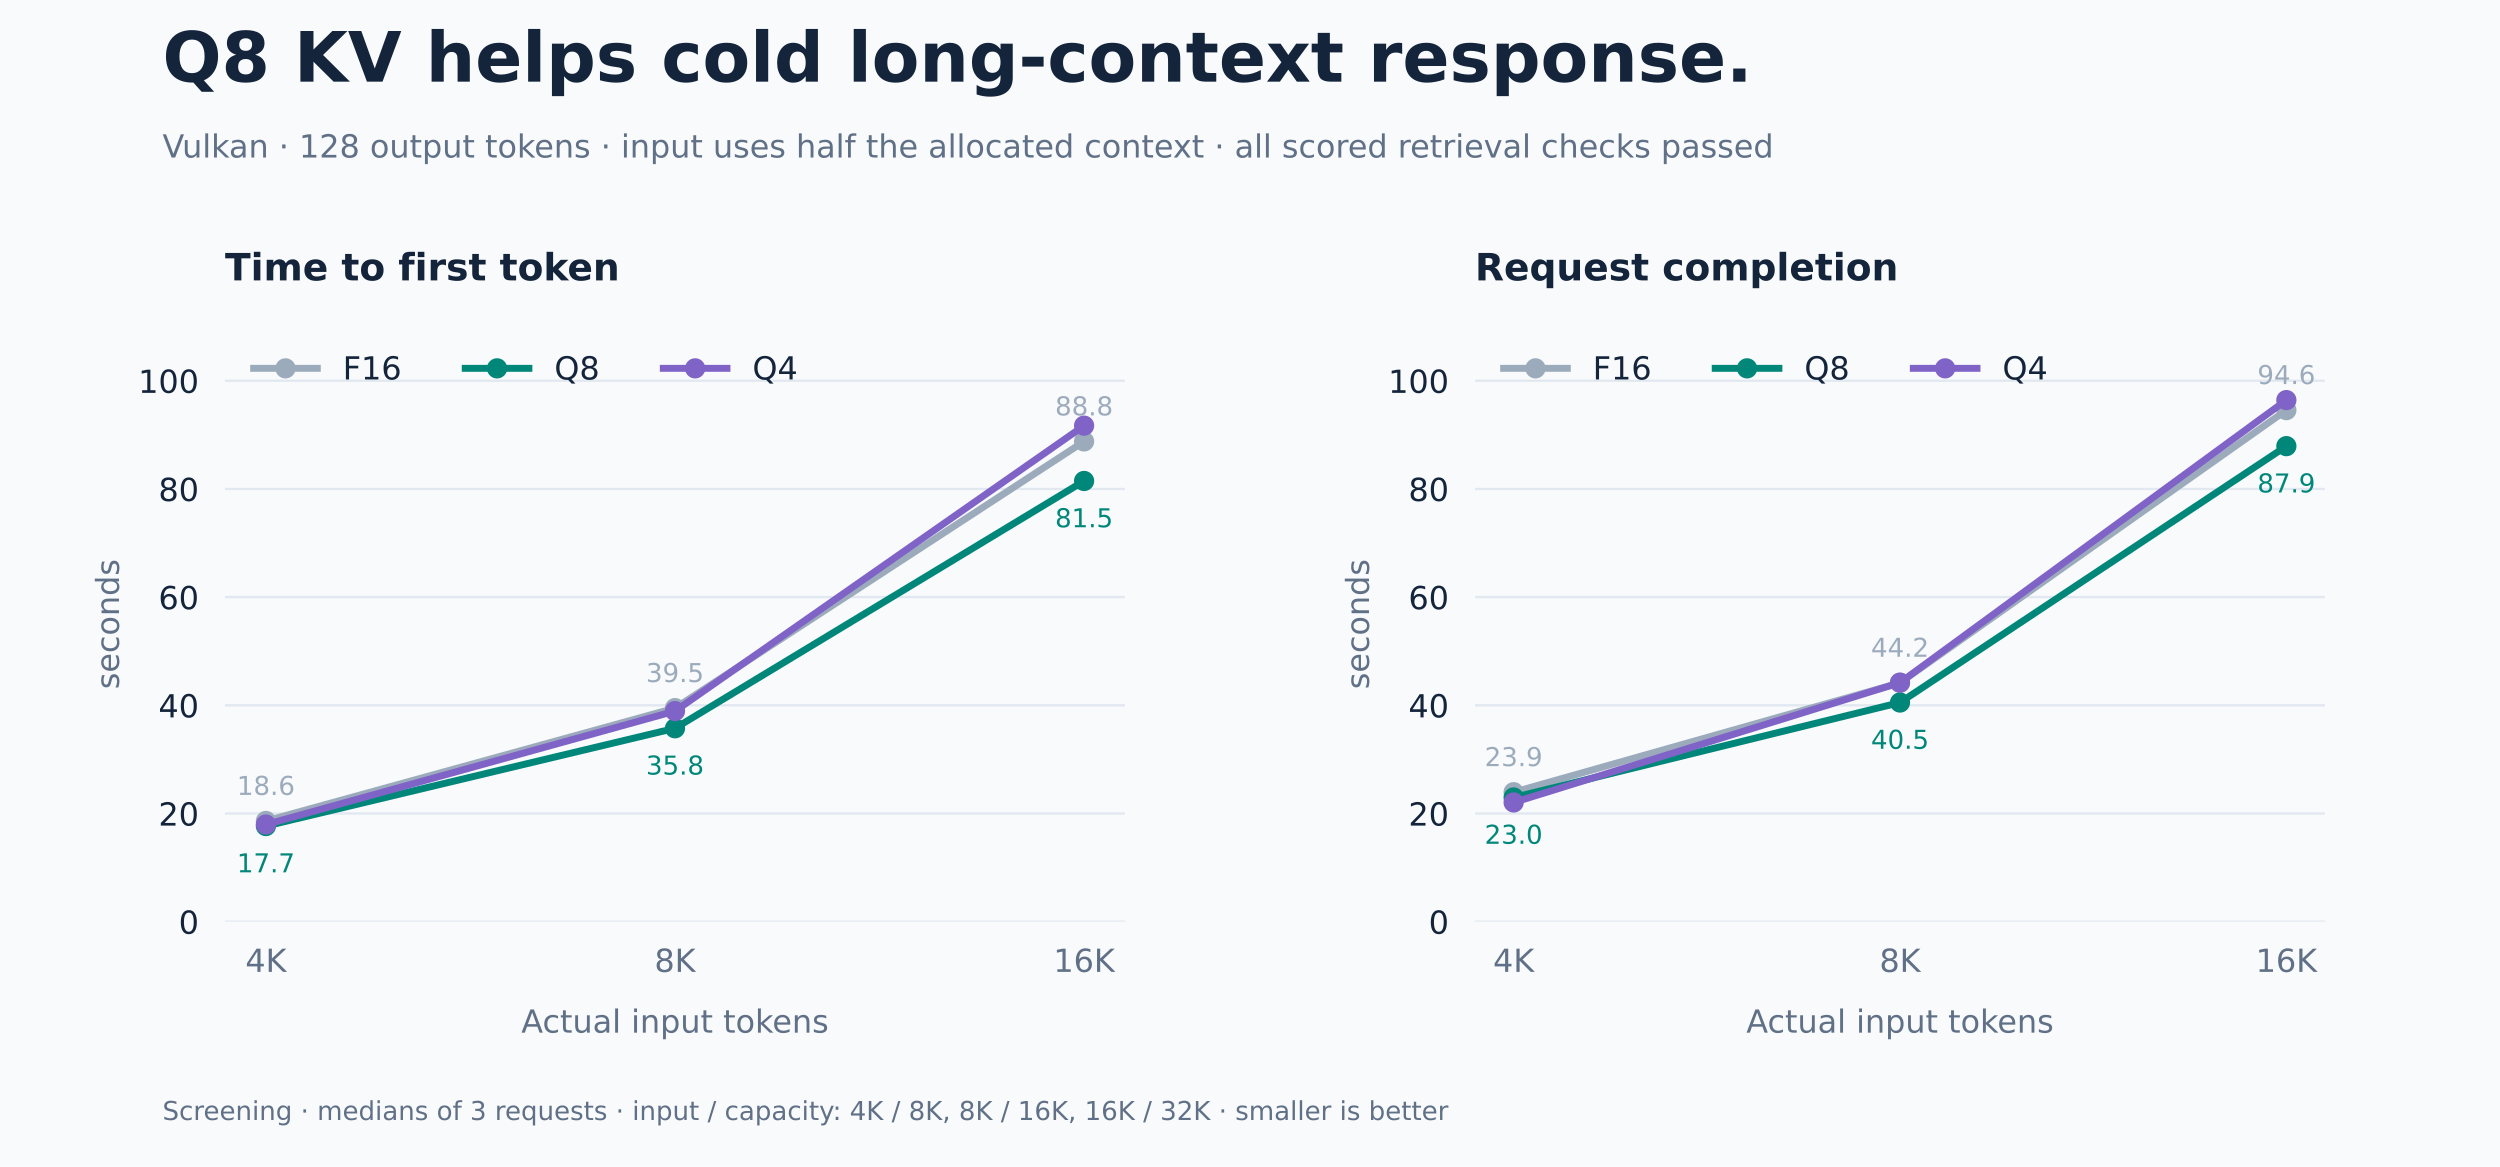
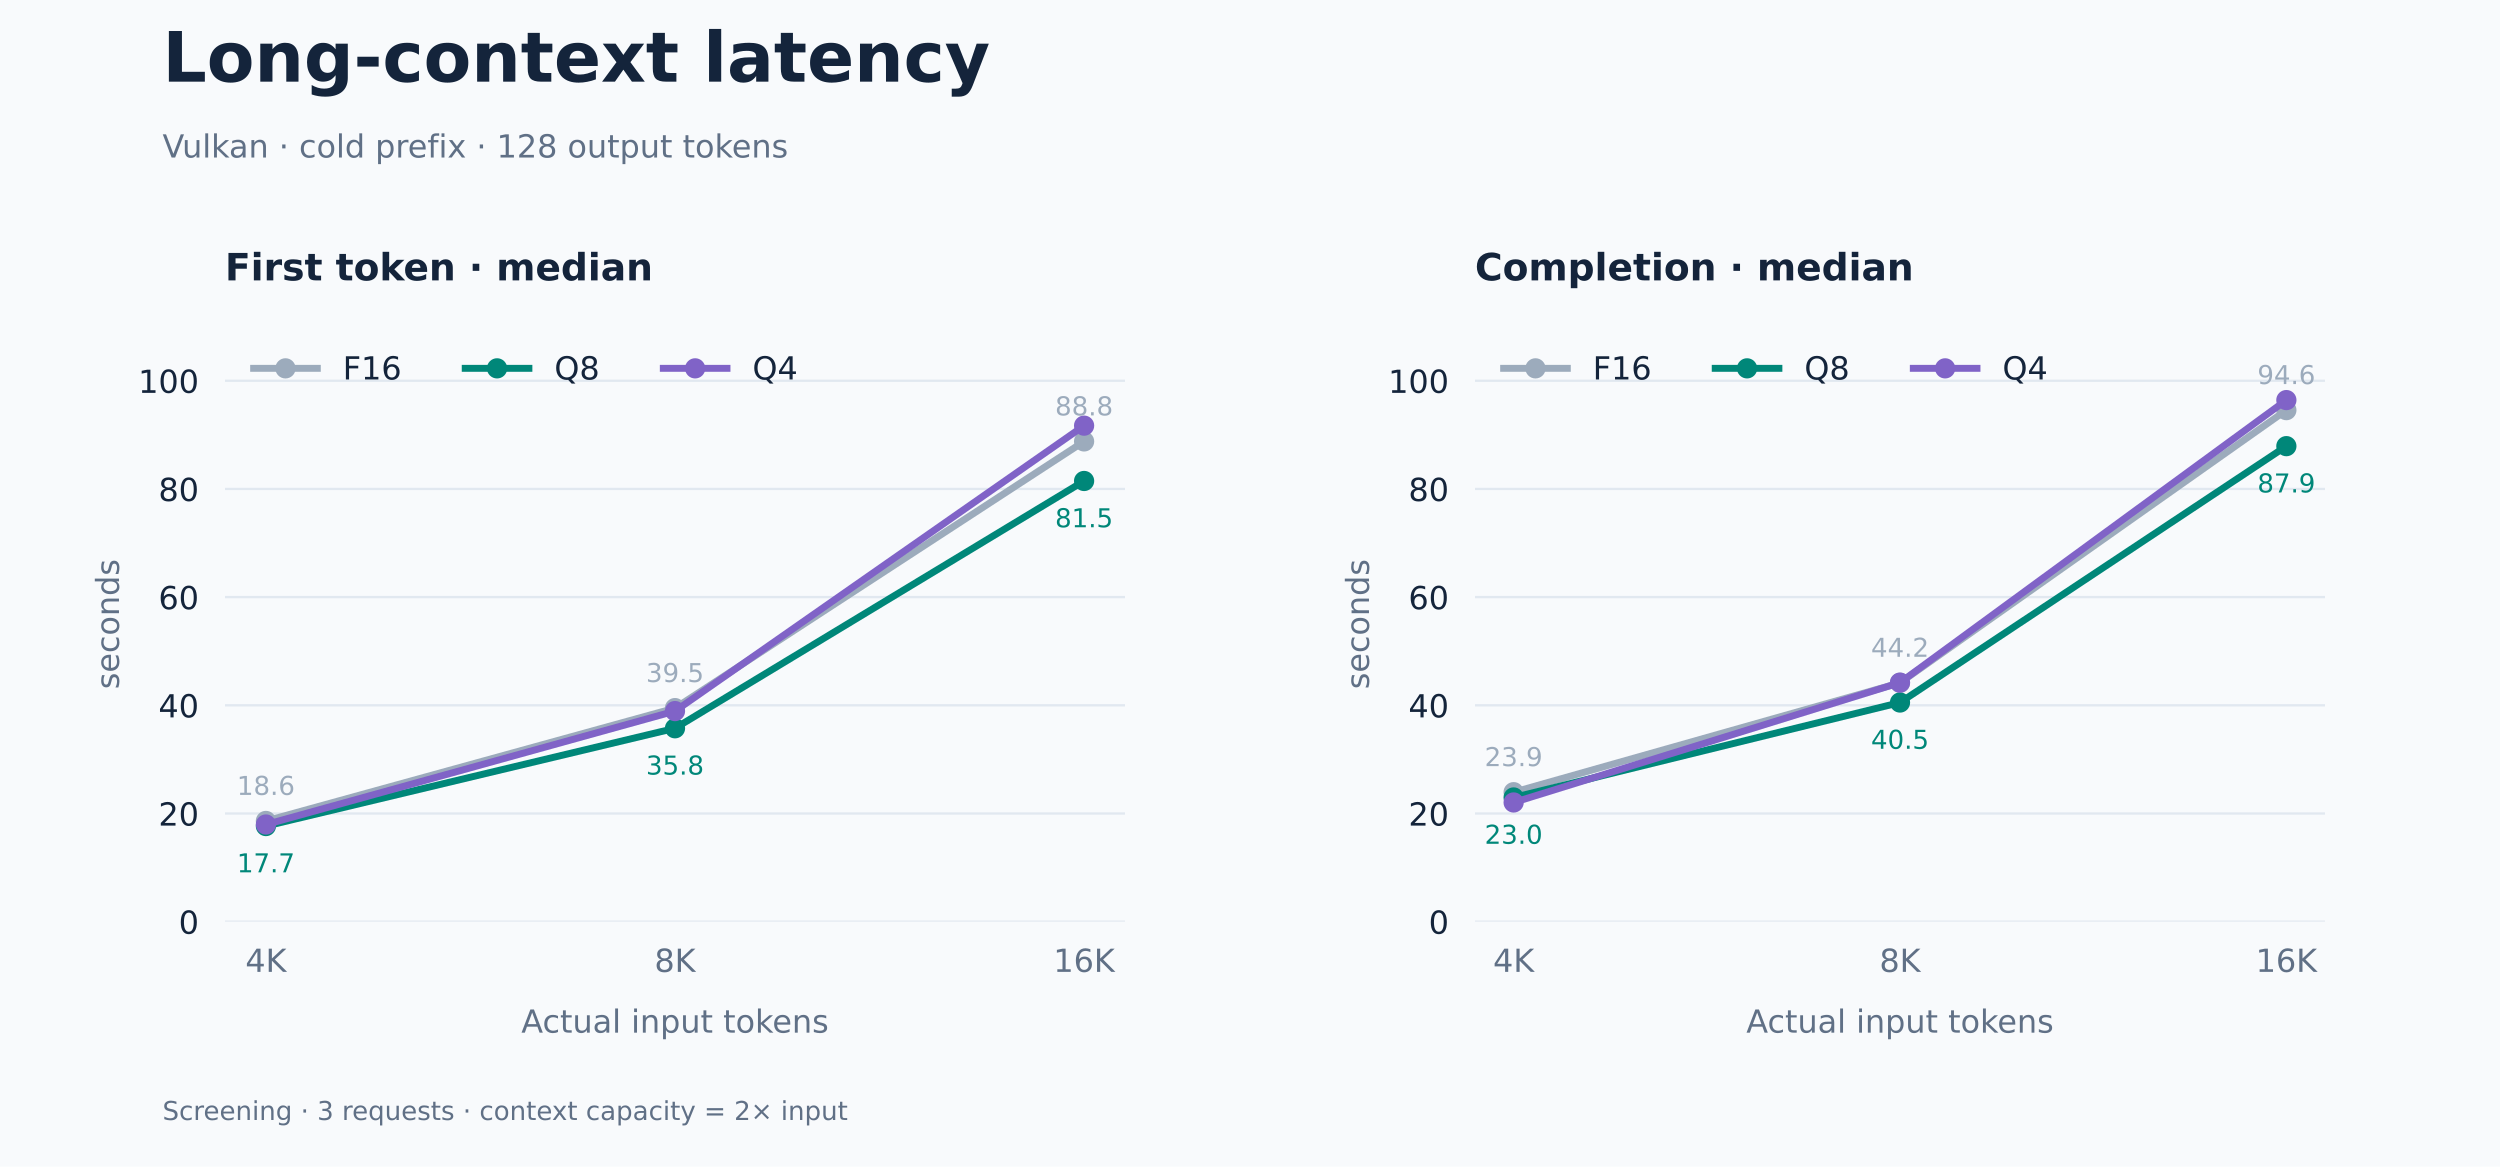
<svg xmlns="http://www.w3.org/2000/svg" xmlns:xlink="http://www.w3.org/1999/xlink" width="864pt" height="403.2pt" viewBox="0 0 864 403.2" version="1.1">
  <defs>
    <style type="text/css">*{stroke-linejoin: round; stroke-linecap: butt}</style>
  </defs>
  <g id="figure_1">
    <g id="patch_1">
      <path d="M 0 403.2 L 864 403.2 L 864 0 L 0 0 z " style="fill: #f8fafc" />
    </g>
    <g id="axes_1">
      <g id="patch_2">
        <path d="M 77.76 318.528 L 388.8 318.528 L 388.8 112.896 L 77.76 112.896 z " style="fill: #f8fafc" />
      </g>
      <g id="matplotlib.axis_1">
        <g id="xtick_1">
          <g id="line2d_1" />
          <g id="text_1">
            <text style="font-size: 11px; font-family: 'DejaVu Sans'; text-anchor: middle; fill: #607086" x="91.898" y="335.885" transform="rotate(-0 91.89818 335.8854)">4K</text>
          </g>
        </g>
        <g id="xtick_2">
          <g id="line2d_2" />
          <g id="text_2">
            <text style="font-size: 11px; font-family: 'DejaVu Sans'; text-anchor: middle; fill: #607086" x="233.28" y="335.885" transform="rotate(-0 233.28 335.8854)">8K</text>
          </g>
        </g>
        <g id="xtick_3">
          <g id="line2d_3" />
          <g id="text_3">
            <text style="font-size: 11px; font-family: 'DejaVu Sans'; text-anchor: middle; fill: #607086" x="374.662" y="335.885" transform="rotate(-0 374.6618 335.8854)">16K</text>
          </g>
        </g>
        <g id="text_4">
          <text style="font-size: 11px; font-family: 'DejaVu Sans'; text-anchor: middle; fill: #607086" x="233.28" y="356.886" transform="rotate(-0 233.28 356.8863)">Actual input tokens</text>
        </g>
      </g>
      <g id="matplotlib.axis_2">
        <g id="ytick_1">
          <g id="line2d_4">
            <path d="M 77.76 318.528 L 388.8 318.528 " clip-path="url(#pbcc78e1461)" style="fill: none; stroke: #e1e8f0; stroke-width: 0.8; stroke-linecap: square" />
          </g>
          <g id="line2d_5" />
          <g id="text_5">
            <text style="font-size: 11px; font-family: 'DejaVu Sans'; text-anchor: end; fill: #14243b" x="68.76" y="322.707" transform="rotate(-0 68.76 322.7067)">0</text>
          </g>
        </g>
        <g id="ytick_2">
          <g id="line2d_6">
            <path d="M 77.76 281.14 L 388.8 281.14 " clip-path="url(#pbcc78e1461)" style="fill: none; stroke: #e1e8f0; stroke-width: 0.8; stroke-linecap: square" />
          </g>
          <g id="line2d_7" />
          <g id="text_6">
            <text style="font-size: 11px; font-family: 'DejaVu Sans'; text-anchor: end; fill: #14243b" x="68.76" y="285.319" transform="rotate(-0 68.76 285.3191)">20</text>
          </g>
        </g>
        <g id="ytick_3">
          <g id="line2d_8">
            <path d="M 77.76 243.753 L 388.8 243.753 " clip-path="url(#pbcc78e1461)" style="fill: none; stroke: #e1e8f0; stroke-width: 0.8; stroke-linecap: square" />
          </g>
          <g id="line2d_9" />
          <g id="text_7">
            <text style="font-size: 11px; font-family: 'DejaVu Sans'; text-anchor: end; fill: #14243b" x="68.76" y="247.931" transform="rotate(-0 68.76 247.9314)">40</text>
          </g>
        </g>
        <g id="ytick_4">
          <g id="line2d_10">
            <path d="M 77.76 206.365 L 388.8 206.365 " clip-path="url(#pbcc78e1461)" style="fill: none; stroke: #e1e8f0; stroke-width: 0.8; stroke-linecap: square" />
          </g>
          <g id="line2d_11" />
          <g id="text_8">
            <text style="font-size: 11px; font-family: 'DejaVu Sans'; text-anchor: end; fill: #14243b" x="68.76" y="210.544" transform="rotate(-0 68.76 210.5438)">60</text>
          </g>
        </g>
        <g id="ytick_5">
          <g id="line2d_12">
            <path d="M 77.76 168.977 L 388.8 168.977 " clip-path="url(#pbcc78e1461)" style="fill: none; stroke: #e1e8f0; stroke-width: 0.8; stroke-linecap: square" />
          </g>
          <g id="line2d_13" />
          <g id="text_9">
            <text style="font-size: 11px; font-family: 'DejaVu Sans'; text-anchor: end; fill: #14243b" x="68.76" y="173.156" transform="rotate(-0 68.76 173.1562)">80</text>
          </g>
        </g>
        <g id="ytick_6">
          <g id="line2d_14">
            <path d="M 77.76 131.59 L 388.8 131.59 " clip-path="url(#pbcc78e1461)" style="fill: none; stroke: #e1e8f0; stroke-width: 0.8; stroke-linecap: square" />
          </g>
          <g id="line2d_15" />
          <g id="text_10">
            <text style="font-size: 11px; font-family: 'DejaVu Sans'; text-anchor: end; fill: #14243b" x="68.76" y="135.769" transform="rotate(-0 68.76 135.7685)">100</text>
          </g>
        </g>
        <g id="text_11">
          <text style="font-size: 11px; font-family: 'DejaVu Sans'; text-anchor: middle; fill: #607086" x="41.121" y="215.712" transform="rotate(-90 41.12117 215.712)">seconds</text>
        </g>
      </g>
      <g id="line2d_16">
        <path d="M 91.898 283.719 L 233.28 244.717 L 374.662 152.555 " clip-path="url(#pbcc78e1461)" style="fill: none; stroke: #9cabbc; stroke-width: 2.4; stroke-linecap: square" />
        <defs>
          <path id="mf36012312a" d="M 0 3 C 0.796 3 1.559 2.684 2.121 2.121 C 2.684 1.559 3 0.796 3 0 C 3 -0.796 2.684 -1.559 2.121 -2.121 C 1.559 -2.684 0.796 -3 0 -3 C -0.796 -3 -1.559 -2.684 -2.121 -2.121 C -2.684 -1.559 -3 -0.796 -3 0 C -3 0.796 -2.684 1.559 -2.121 2.121 C -1.559 2.684 -0.796 3 0 3 z " style="stroke: #9cabbc" />
        </defs>
        <g clip-path="url(#pbcc78e1461)">
          <use xlink:href="#mf36012312a" x="91.898" y="283.719" style="fill: #9cabbc; stroke: #9cabbc" />
          <use xlink:href="#mf36012312a" x="233.28" y="244.717" style="fill: #9cabbc; stroke: #9cabbc" />
          <use xlink:href="#mf36012312a" x="374.662" y="152.555" style="fill: #9cabbc; stroke: #9cabbc" />
        </g>
      </g>
      <g id="line2d_17">
        <path d="M 91.898 285.484 L 233.28 251.693 L 374.662 166.226 " clip-path="url(#pbcc78e1461)" style="fill: none; stroke: #008779; stroke-width: 2.4; stroke-linecap: square" />
        <defs>
          <path id="mc08ce51a0d" d="M 0 3 C 0.796 3 1.559 2.684 2.121 2.121 C 2.684 1.559 3 0.796 3 0 C 3 -0.796 2.684 -1.559 2.121 -2.121 C 1.559 -2.684 0.796 -3 0 -3 C -0.796 -3 -1.559 -2.684 -2.121 -2.121 C -2.684 -1.559 -3 -0.796 -3 0 C -3 0.796 -2.684 1.559 -2.121 2.121 C -1.559 2.684 -0.796 3 0 3 z " style="stroke: #008779" />
        </defs>
        <g clip-path="url(#pbcc78e1461)">
          <use xlink:href="#mc08ce51a0d" x="91.898" y="285.484" style="fill: #008779; stroke: #008779" />
          <use xlink:href="#mc08ce51a0d" x="233.28" y="251.693" style="fill: #008779; stroke: #008779" />
          <use xlink:href="#mc08ce51a0d" x="374.662" y="166.226" style="fill: #008779; stroke: #008779" />
        </g>
      </g>
      <g id="line2d_18">
        <path d="M 91.898 284.95 L 233.28 245.751 L 374.662 147.108 " clip-path="url(#pbcc78e1461)" style="fill: none; stroke: #8063c7; stroke-width: 2.4; stroke-linecap: square" />
        <defs>
          <path id="m77f57543ed" d="M 0 3 C 0.796 3 1.559 2.684 2.121 2.121 C 2.684 1.559 3 0.796 3 0 C 3 -0.796 2.684 -1.559 2.121 -2.121 C 1.559 -2.684 0.796 -3 0 -3 C -0.796 -3 -1.559 -2.684 -2.121 -2.121 C -2.684 -1.559 -3 -0.796 -3 0 C -3 0.796 -2.684 1.559 -2.121 2.121 C -1.559 2.684 -0.796 3 0 3 z " style="stroke: #8063c7" />
        </defs>
        <g clip-path="url(#pbcc78e1461)">
          <use xlink:href="#m77f57543ed" x="91.898" y="284.95" style="fill: #8063c7; stroke: #8063c7" />
          <use xlink:href="#m77f57543ed" x="233.28" y="245.751" style="fill: #8063c7; stroke: #8063c7" />
          <use xlink:href="#m77f57543ed" x="374.662" y="147.108" style="fill: #8063c7; stroke: #8063c7" />
        </g>
      </g>
      <g id="text_12">
        <text style="font-size: 9px; font-family: 'DejaVu Sans'; text-anchor: middle; fill: #9cabbc" x="91.898" y="274.719" transform="rotate(-0 91.89818 274.7194)">18.6</text>
      </g>
      <g id="text_13">
        <text style="font-size: 9px; font-family: 'DejaVu Sans'; text-anchor: middle; fill: #9cabbc" x="233.28" y="235.717" transform="rotate(-0 233.28 235.7175)">39.5</text>
      </g>
      <g id="text_14">
        <text style="font-size: 9px; font-family: 'DejaVu Sans'; text-anchor: middle; fill: #9cabbc" x="374.662" y="143.555" transform="rotate(-0 374.6618 143.5547)">88.8</text>
      </g>
      <g id="text_15">
        <text style="font-size: 9px; font-family: 'DejaVu Sans'; text-anchor: middle; fill: #008779" x="91.898" y="301.484" transform="rotate(-0 91.89818 301.4836)">17.7</text>
      </g>
      <g id="text_16">
        <text style="font-size: 9px; font-family: 'DejaVu Sans'; text-anchor: middle; fill: #008779" x="233.28" y="267.693" transform="rotate(-0 233.28 267.6928)">35.8</text>
      </g>
      <g id="text_17">
        <text style="font-size: 9px; font-family: 'DejaVu Sans'; text-anchor: middle; fill: #008779" x="374.662" y="182.226" transform="rotate(-0 374.6618 182.2257)">81.5</text>
      </g>
      <g id="text_18">
-         <text style="font-weight: 700; font-size: 13px; font-family: 'DejaVu Sans'; text-anchor: start; fill: #14243b" x="77.76" y="96.896" transform="rotate(-0 77.76 96.896)">Time to first token</text>
+         <text style="font-weight: 700; font-size: 13px; font-family: 'DejaVu Sans'; text-anchor: start; fill: #14243b" x="77.76" y="96.896" transform="rotate(-0 77.76 96.896)">First token · median</text>
      </g>
      <g id="legend_1">
        <g id="line2d_19">
          <path d="M 87.66 127.304 L 98.66 127.304 L 109.66 127.304 " style="fill: none; stroke: #9cabbc; stroke-width: 2.4; stroke-linecap: square" />
          <g>
            <use xlink:href="#mf36012312a" x="98.66" y="127.304" style="fill: #9cabbc; stroke: #9cabbc" />
          </g>
        </g>
        <g id="text_19">
          <text style="font-size: 11px; font-family: 'DejaVu Sans'; text-anchor: start; fill: #14243b" x="118.46" y="131.154" transform="rotate(-0 118.46 131.1543)">F16</text>
        </g>
        <g id="line2d_20">
          <path d="M 160.784 127.304 L 171.784 127.304 L 182.784 127.304 " style="fill: none; stroke: #008779; stroke-width: 2.4; stroke-linecap: square" />
          <g>
            <use xlink:href="#mc08ce51a0d" x="171.784" y="127.304" style="fill: #008779; stroke: #008779" />
          </g>
        </g>
        <g id="text_20">
          <text style="font-size: 11px; font-family: 'DejaVu Sans'; text-anchor: start; fill: #14243b" x="191.584" y="131.154" transform="rotate(-0 191.5842 131.1543)">Q8</text>
        </g>
        <g id="line2d_21">
          <path d="M 229.242 127.304 L 240.242 127.304 L 251.242 127.304 " style="fill: none; stroke: #8063c7; stroke-width: 2.4; stroke-linecap: square" />
          <g>
            <use xlink:href="#m77f57543ed" x="240.242" y="127.304" style="fill: #8063c7; stroke: #8063c7" />
          </g>
        </g>
        <g id="text_21">
          <text style="font-size: 11px; font-family: 'DejaVu Sans'; text-anchor: start; fill: #14243b" x="260.042" y="131.154" transform="rotate(-0 260.042 131.1543)">Q4</text>
        </g>
      </g>
    </g>
    <g id="axes_2">
      <g id="patch_3">
        <path d="M 509.76 318.528 L 803.52 318.528 L 803.52 112.896 L 509.76 112.896 z " style="fill: #f8fafc" />
      </g>
      <g id="matplotlib.axis_3">
        <g id="xtick_4">
          <g id="line2d_22" />
          <g id="text_22">
            <text style="font-size: 11px; font-family: 'DejaVu Sans'; text-anchor: middle; fill: #607086" x="523.113" y="335.885" transform="rotate(-0 523.1127 335.8854)">4K</text>
          </g>
        </g>
        <g id="xtick_5">
          <g id="line2d_23" />
          <g id="text_23">
            <text style="font-size: 11px; font-family: 'DejaVu Sans'; text-anchor: middle; fill: #607086" x="656.64" y="335.885" transform="rotate(-0 656.64 335.8854)">8K</text>
          </g>
        </g>
        <g id="xtick_6">
          <g id="line2d_24" />
          <g id="text_24">
            <text style="font-size: 11px; font-family: 'DejaVu Sans'; text-anchor: middle; fill: #607086" x="790.167" y="335.885" transform="rotate(-0 790.1673 335.8854)">16K</text>
          </g>
        </g>
        <g id="text_25">
          <text style="font-size: 11px; font-family: 'DejaVu Sans'; text-anchor: middle; fill: #607086" x="656.64" y="356.886" transform="rotate(-0 656.64 356.8863)">Actual input tokens</text>
        </g>
      </g>
      <g id="matplotlib.axis_4">
        <g id="ytick_7">
          <g id="line2d_25">
            <path d="M 509.76 318.528 L 803.52 318.528 " clip-path="url(#p68b480dd54)" style="fill: none; stroke: #e1e8f0; stroke-width: 0.8; stroke-linecap: square" />
          </g>
          <g id="line2d_26" />
          <g id="text_26">
            <text style="font-size: 11px; font-family: 'DejaVu Sans'; text-anchor: end; fill: #14243b" x="500.76" y="322.707" transform="rotate(-0 500.76 322.7067)">0</text>
          </g>
        </g>
        <g id="ytick_8">
          <g id="line2d_27">
            <path d="M 509.76 281.14 L 803.52 281.14 " clip-path="url(#p68b480dd54)" style="fill: none; stroke: #e1e8f0; stroke-width: 0.8; stroke-linecap: square" />
          </g>
          <g id="line2d_28" />
          <g id="text_27">
            <text style="font-size: 11px; font-family: 'DejaVu Sans'; text-anchor: end; fill: #14243b" x="500.76" y="285.319" transform="rotate(-0 500.76 285.3191)">20</text>
          </g>
        </g>
        <g id="ytick_9">
          <g id="line2d_29">
            <path d="M 509.76 243.753 L 803.52 243.753 " clip-path="url(#p68b480dd54)" style="fill: none; stroke: #e1e8f0; stroke-width: 0.8; stroke-linecap: square" />
          </g>
          <g id="line2d_30" />
          <g id="text_28">
            <text style="font-size: 11px; font-family: 'DejaVu Sans'; text-anchor: end; fill: #14243b" x="500.76" y="247.931" transform="rotate(-0 500.76 247.9314)">40</text>
          </g>
        </g>
        <g id="ytick_10">
          <g id="line2d_31">
            <path d="M 509.76 206.365 L 803.52 206.365 " clip-path="url(#p68b480dd54)" style="fill: none; stroke: #e1e8f0; stroke-width: 0.8; stroke-linecap: square" />
          </g>
          <g id="line2d_32" />
          <g id="text_29">
            <text style="font-size: 11px; font-family: 'DejaVu Sans'; text-anchor: end; fill: #14243b" x="500.76" y="210.544" transform="rotate(-0 500.76 210.5438)">60</text>
          </g>
        </g>
        <g id="ytick_11">
          <g id="line2d_33">
            <path d="M 509.76 168.977 L 803.52 168.977 " clip-path="url(#p68b480dd54)" style="fill: none; stroke: #e1e8f0; stroke-width: 0.8; stroke-linecap: square" />
          </g>
          <g id="line2d_34" />
          <g id="text_30">
            <text style="font-size: 11px; font-family: 'DejaVu Sans'; text-anchor: end; fill: #14243b" x="500.76" y="173.156" transform="rotate(-0 500.76 173.1562)">80</text>
          </g>
        </g>
        <g id="ytick_12">
          <g id="line2d_35">
            <path d="M 509.76 131.59 L 803.52 131.59 " clip-path="url(#p68b480dd54)" style="fill: none; stroke: #e1e8f0; stroke-width: 0.8; stroke-linecap: square" />
          </g>
          <g id="line2d_36" />
          <g id="text_31">
            <text style="font-size: 11px; font-family: 'DejaVu Sans'; text-anchor: end; fill: #14243b" x="500.76" y="135.769" transform="rotate(-0 500.76 135.7685)">100</text>
          </g>
        </g>
        <g id="text_32">
          <text style="font-size: 11px; font-family: 'DejaVu Sans'; text-anchor: middle; fill: #607086" x="473.121" y="215.712" transform="rotate(-90 473.1212 215.712)">seconds</text>
        </g>
      </g>
      <g id="line2d_37">
        <path d="M 523.113 273.777 L 656.64 235.984 L 790.167 141.741 " clip-path="url(#p68b480dd54)" style="fill: none; stroke: #9cabbc; stroke-width: 2.4; stroke-linecap: square" />
        <g clip-path="url(#p68b480dd54)">
          <use xlink:href="#mf36012312a" x="523.113" y="273.777" style="fill: #9cabbc; stroke: #9cabbc" />
          <use xlink:href="#mf36012312a" x="656.64" y="235.984" style="fill: #9cabbc; stroke: #9cabbc" />
          <use xlink:href="#mf36012312a" x="790.167" y="141.741" style="fill: #9cabbc; stroke: #9cabbc" />
        </g>
      </g>
      <g id="line2d_38">
        <path d="M 523.113 275.607 L 656.64 242.792 L 790.167 154.188 " clip-path="url(#p68b480dd54)" style="fill: none; stroke: #008779; stroke-width: 2.4; stroke-linecap: square" />
        <g clip-path="url(#p68b480dd54)">
          <use xlink:href="#mc08ce51a0d" x="523.113" y="275.607" style="fill: #008779; stroke: #008779" />
          <use xlink:href="#mc08ce51a0d" x="656.64" y="242.792" style="fill: #008779; stroke: #008779" />
          <use xlink:href="#mc08ce51a0d" x="790.167" y="154.188" style="fill: #008779; stroke: #008779" />
        </g>
      </g>
      <g id="line2d_39">
        <path d="M 523.113 277.336 L 656.64 235.909 L 790.167 138.27 " clip-path="url(#p68b480dd54)" style="fill: none; stroke: #8063c7; stroke-width: 2.4; stroke-linecap: square" />
        <g clip-path="url(#p68b480dd54)">
          <use xlink:href="#m77f57543ed" x="523.113" y="277.336" style="fill: #8063c7; stroke: #8063c7" />
          <use xlink:href="#m77f57543ed" x="656.64" y="235.909" style="fill: #8063c7; stroke: #8063c7" />
          <use xlink:href="#m77f57543ed" x="790.167" y="138.27" style="fill: #8063c7; stroke: #8063c7" />
        </g>
      </g>
      <g id="text_33">
        <text style="font-size: 9px; font-family: 'DejaVu Sans'; text-anchor: middle; fill: #9cabbc" x="523.113" y="264.777" transform="rotate(-0 523.1127 264.777)">23.9</text>
      </g>
      <g id="text_34">
        <text style="font-size: 9px; font-family: 'DejaVu Sans'; text-anchor: middle; fill: #9cabbc" x="656.64" y="226.984" transform="rotate(-0 656.64 226.9836)">44.2</text>
      </g>
      <g id="text_35">
        <text style="font-size: 9px; font-family: 'DejaVu Sans'; text-anchor: middle; fill: #9cabbc" x="790.167" y="132.741" transform="rotate(-0 790.1673 132.7413)">94.6</text>
      </g>
      <g id="text_36">
        <text style="font-size: 9px; font-family: 'DejaVu Sans'; text-anchor: middle; fill: #008779" x="523.113" y="291.607" transform="rotate(-0 523.1127 291.6066)">23.0</text>
      </g>
      <g id="text_37">
        <text style="font-size: 9px; font-family: 'DejaVu Sans'; text-anchor: middle; fill: #008779" x="656.64" y="258.792" transform="rotate(-0 656.64 258.7924)">40.5</text>
      </g>
      <g id="text_38">
        <text style="font-size: 9px; font-family: 'DejaVu Sans'; text-anchor: middle; fill: #008779" x="790.167" y="170.188" transform="rotate(-0 790.1673 170.1879)">87.9</text>
      </g>
      <g id="text_39">
-         <text style="font-weight: 700; font-size: 13px; font-family: 'DejaVu Sans'; text-anchor: start; fill: #14243b" x="509.76" y="96.896" transform="rotate(-0 509.76 96.896)">Request completion</text>
+         <text style="font-weight: 700; font-size: 13px; font-family: 'DejaVu Sans'; text-anchor: start; fill: #14243b" x="509.76" y="96.896" transform="rotate(-0 509.76 96.896)">Completion · median</text>
      </g>
      <g id="legend_2">
        <g id="line2d_40">
          <path d="M 519.66 127.304 L 530.66 127.304 L 541.66 127.304 " style="fill: none; stroke: #9cabbc; stroke-width: 2.4; stroke-linecap: square" />
          <g>
            <use xlink:href="#mf36012312a" x="530.66" y="127.304" style="fill: #9cabbc; stroke: #9cabbc" />
          </g>
        </g>
        <g id="text_40">
          <text style="font-size: 11px; font-family: 'DejaVu Sans'; text-anchor: start; fill: #14243b" x="550.46" y="131.154" transform="rotate(-0 550.46 131.1543)">F16</text>
        </g>
        <g id="line2d_41">
          <path d="M 592.784 127.304 L 603.784 127.304 L 614.784 127.304 " style="fill: none; stroke: #008779; stroke-width: 2.4; stroke-linecap: square" />
          <g>
            <use xlink:href="#mc08ce51a0d" x="603.784" y="127.304" style="fill: #008779; stroke: #008779" />
          </g>
        </g>
        <g id="text_41">
          <text style="font-size: 11px; font-family: 'DejaVu Sans'; text-anchor: start; fill: #14243b" x="623.584" y="131.154" transform="rotate(-0 623.5842 131.1543)">Q8</text>
        </g>
        <g id="line2d_42">
          <path d="M 661.242 127.304 L 672.242 127.304 L 683.242 127.304 " style="fill: none; stroke: #8063c7; stroke-width: 2.4; stroke-linecap: square" />
          <g>
            <use xlink:href="#m77f57543ed" x="672.242" y="127.304" style="fill: #8063c7; stroke: #8063c7" />
          </g>
        </g>
        <g id="text_42">
          <text style="font-size: 11px; font-family: 'DejaVu Sans'; text-anchor: start; fill: #14243b" x="692.042" y="131.154" transform="rotate(-0 692.042 131.1543)">Q4</text>
        </g>
      </g>
    </g>
    <g id="text_43">
-       <text style="font-weight: 700; font-size: 24px; font-family: 'DejaVu Sans'; text-anchor: start; fill: #14243b" x="56.16" y="28.224" transform="rotate(-0 56.16 28.224)">Q8 KV helps cold long-context response.</text>
+       <text style="font-weight: 700; font-size: 24px; font-family: 'DejaVu Sans'; text-anchor: start; fill: #14243b" x="56.16" y="28.224" transform="rotate(-0 56.16 28.224)">Long-context latency</text>
    </g>
    <g id="text_44">
-       <text style="font-size: 11px; font-family: 'DejaVu Sans'; text-anchor: start; fill: #607086" x="56.16" y="54.432" transform="rotate(-0 56.16 54.432)">Vulkan · 128 output tokens · input uses half the allocated context · all scored retrieval checks passed</text>
+       <text style="font-size: 11px; font-family: 'DejaVu Sans'; text-anchor: start; fill: #607086" x="56.16" y="54.432" transform="rotate(-0 56.16 54.432)">Vulkan · cold prefix · 128 output tokens</text>
    </g>
    <g id="text_45">
-       <text style="font-size: 9px; font-family: 'DejaVu Sans'; text-anchor: start; fill: #607086" x="56.16" y="387.072" transform="rotate(-0 56.16 387.072)">Screening · medians of 3 requests · input / capacity: 4K / 8K, 8K / 16K, 16K / 32K · smaller is better</text>
+       <text style="font-size: 9px; font-family: 'DejaVu Sans'; text-anchor: start; fill: #607086" x="56.16" y="387.072" transform="rotate(-0 56.16 387.072)">Screening · 3 requests · context capacity = 2× input</text>
    </g>
  </g>
  <defs>
    <clipPath id="pbcc78e1461">
      <rect x="77.76" y="112.896" width="311.04" height="205.632" />
    </clipPath>
    <clipPath id="p68b480dd54">
      <rect x="509.76" y="112.896" width="293.76" height="205.632" />
    </clipPath>
  </defs>
</svg>
